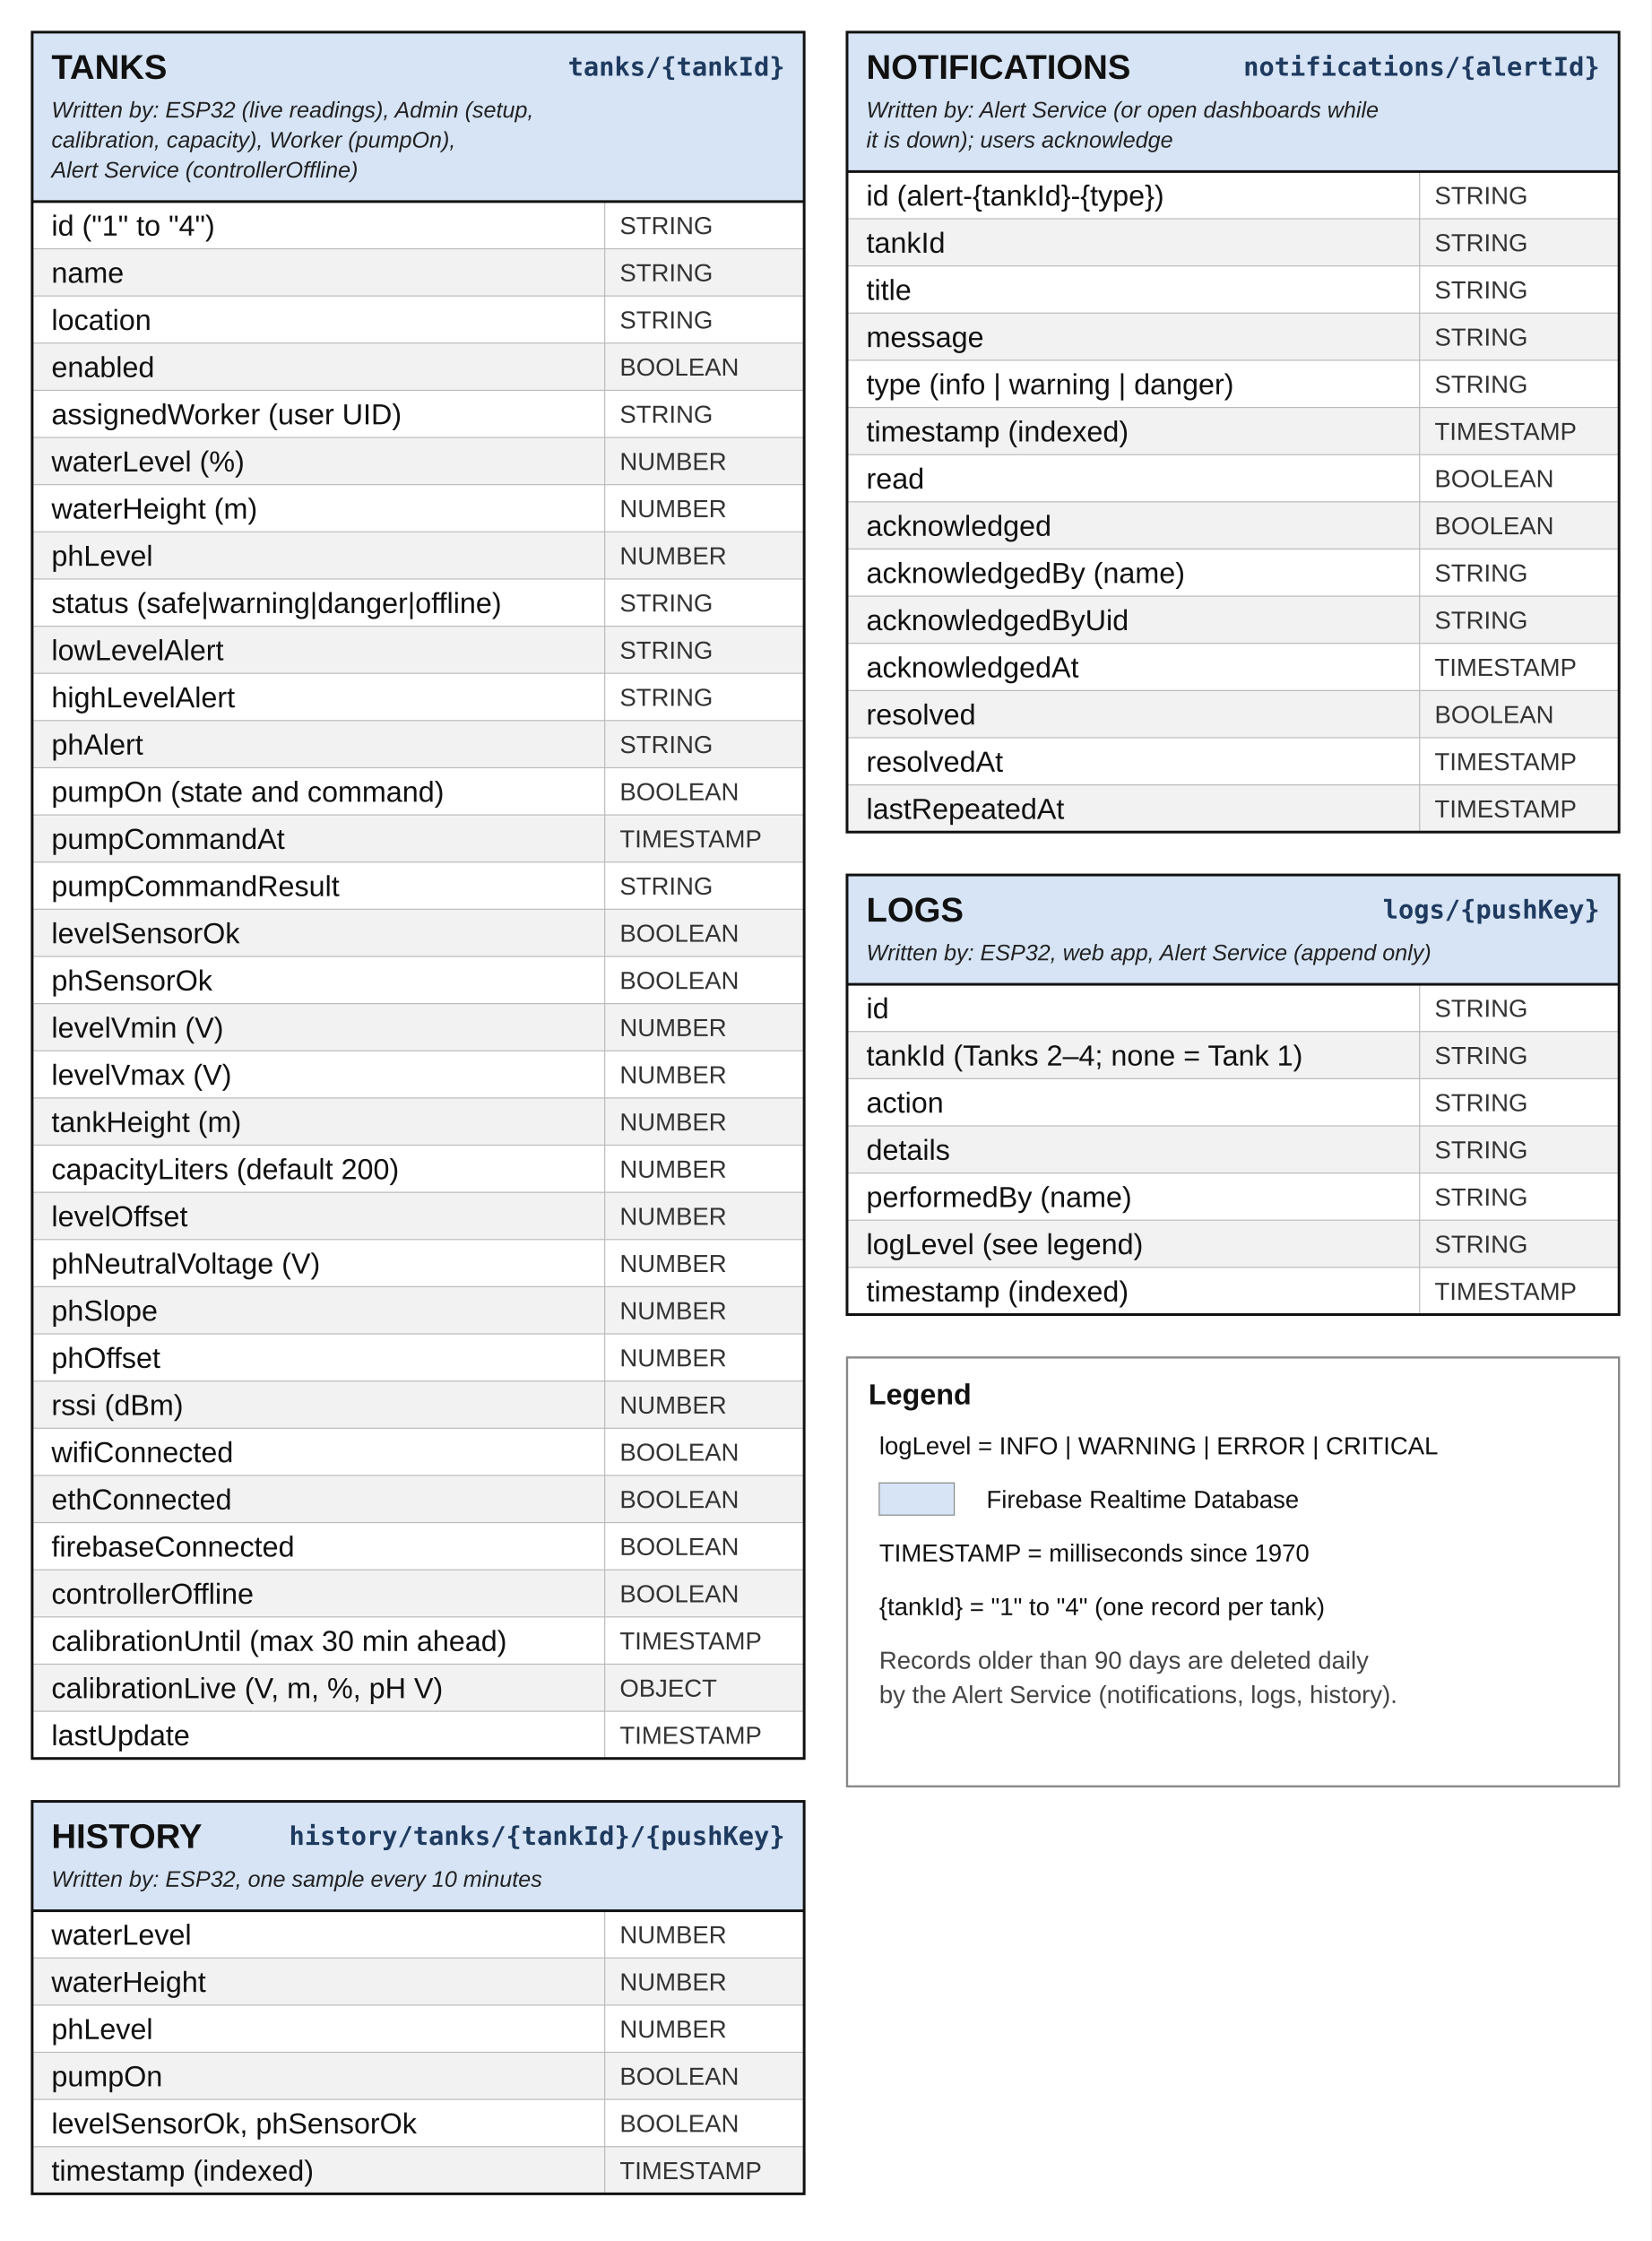
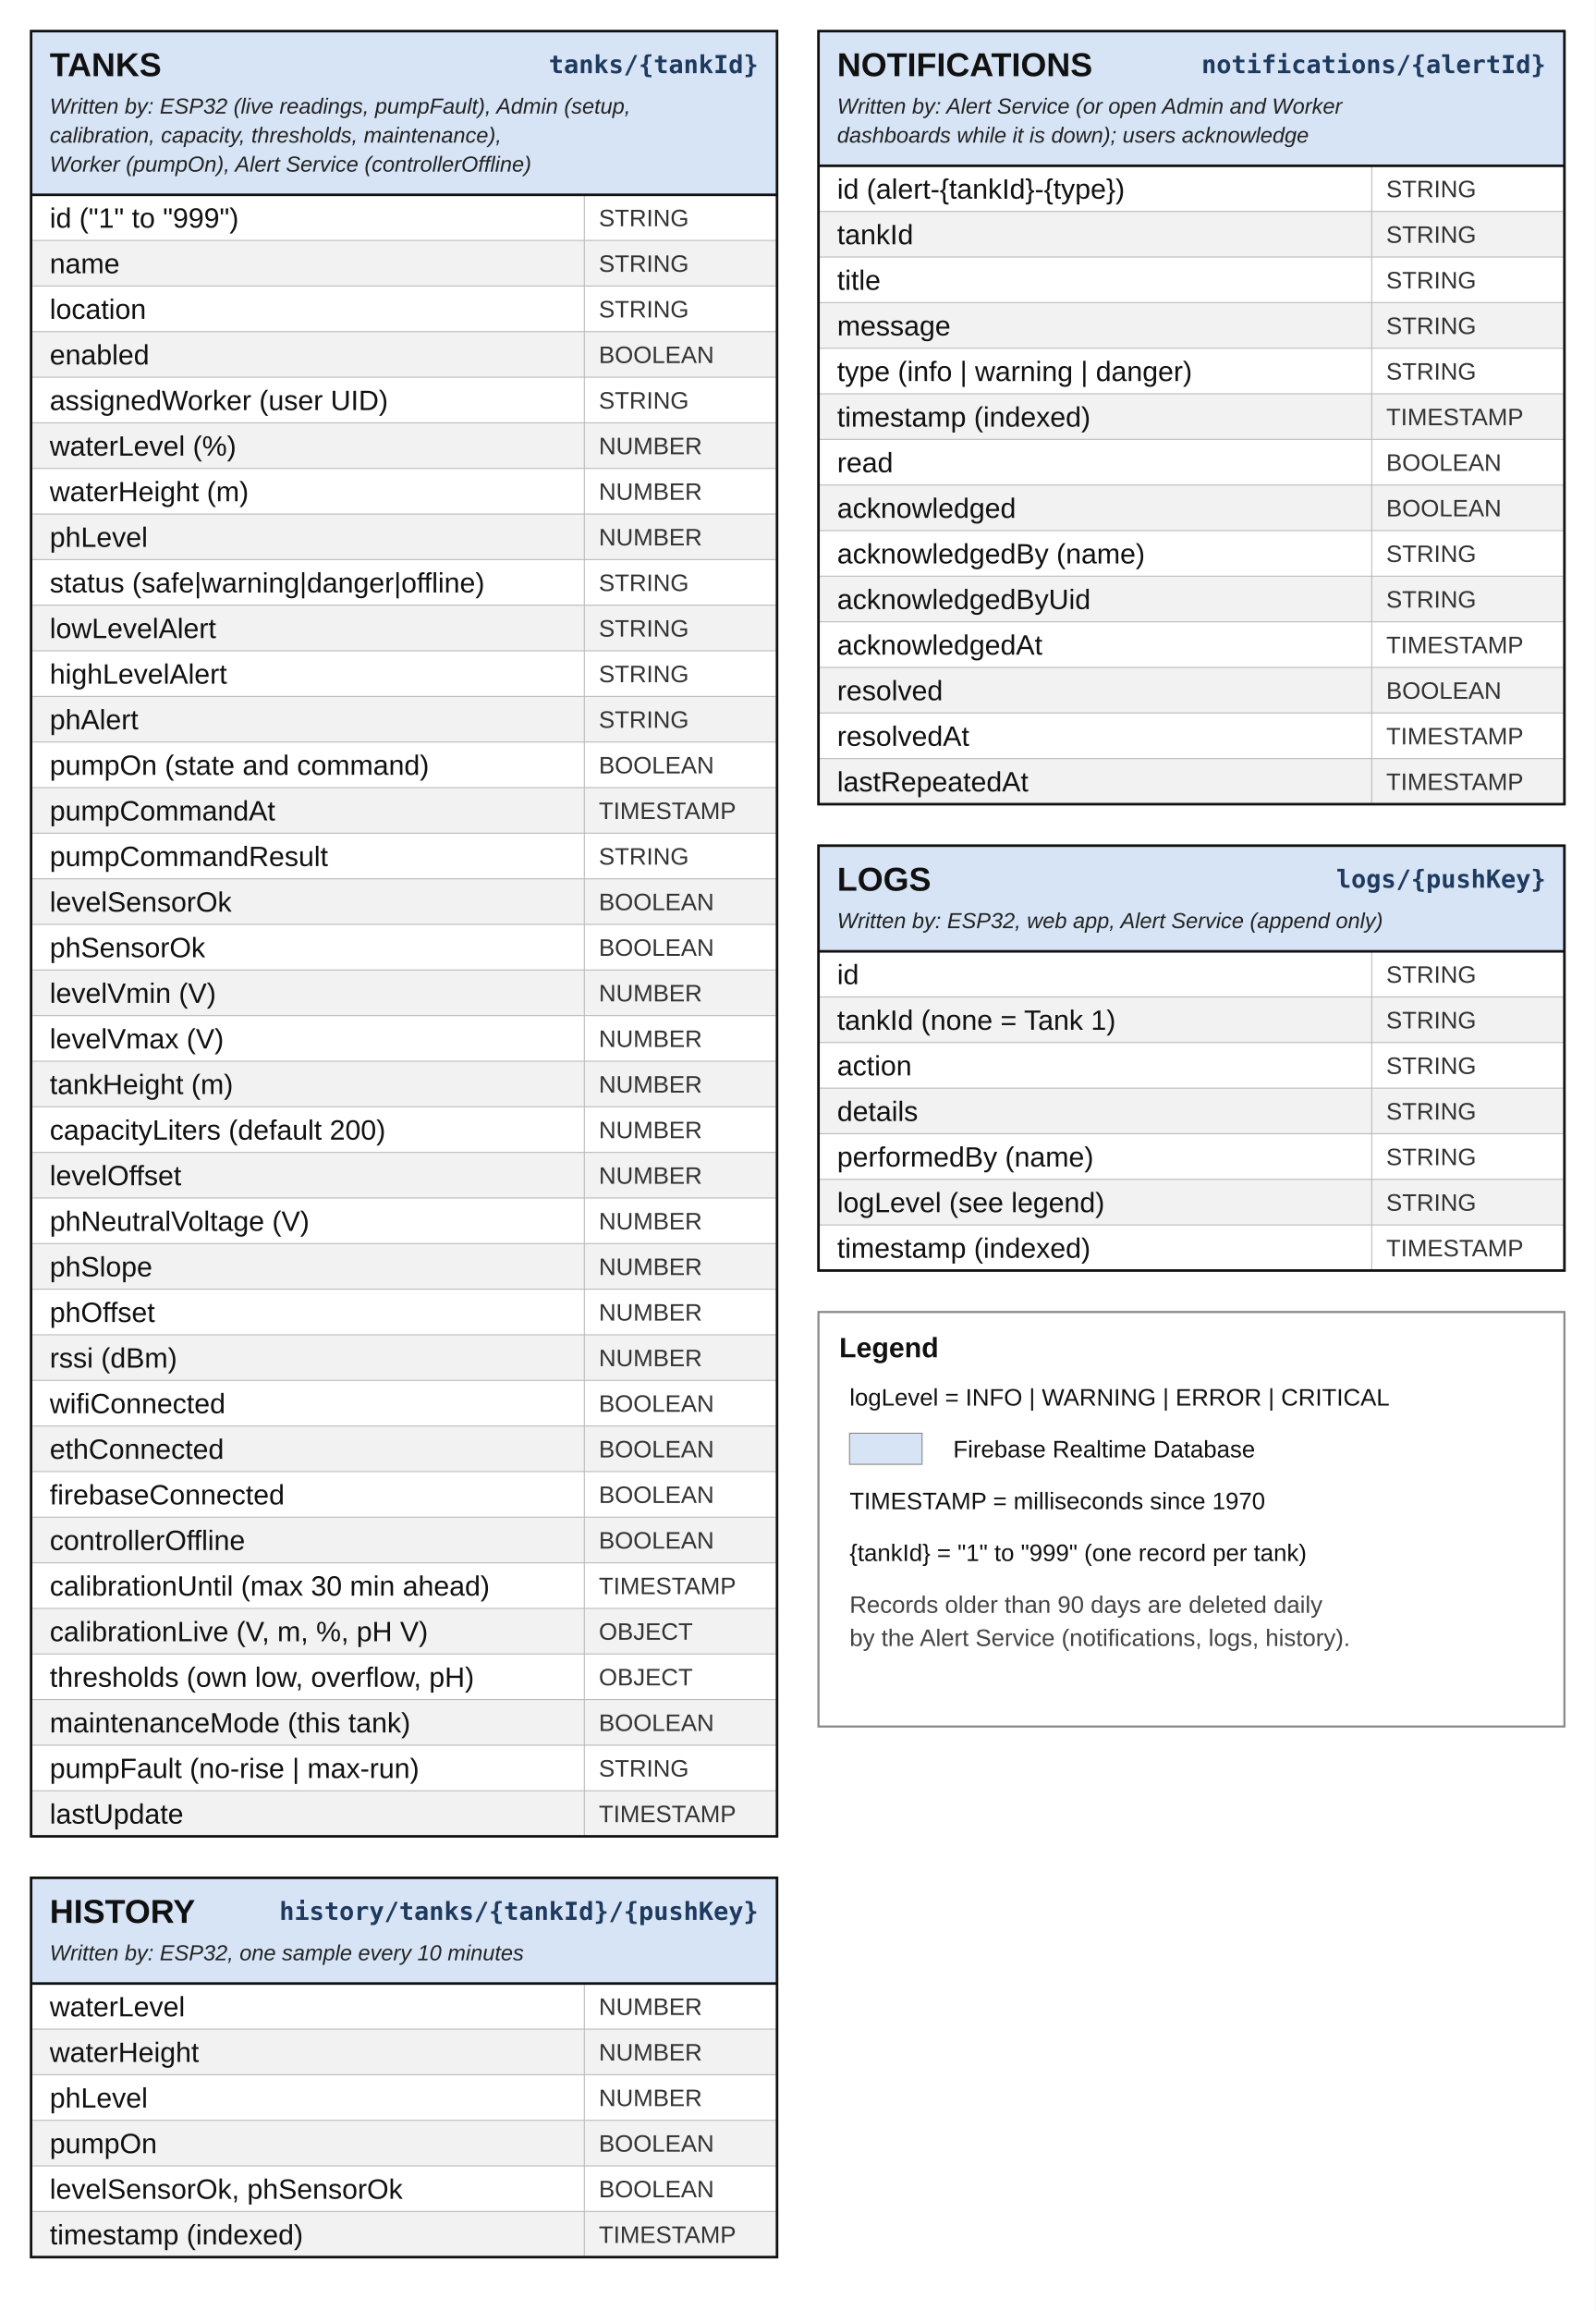
- <svg xmlns="http://www.w3.org/2000/svg" width="1540" height="2090" viewBox="0 0 1540 2090">
-   <rect width="1540" height="2090" fill="#FFFFFF" />
+ <svg xmlns="http://www.w3.org/2000/svg" width="1540" height="2230" viewBox="0 0 1540 2230">
+   <rect width="1540" height="2230" fill="#FFFFFF" />
  <defs>
    <marker id="ah" viewBox="0 0 10 10" refX="9" refY="5" markerWidth="6" markerHeight="6" orient="auto-start-reverse">
      <path d="M0,0 L10,5 L0,10 z" fill="#3B3F46" />
    </marker>
    <marker id="ahs" viewBox="0 0 10 10" refX="9" refY="5" markerWidth="9" markerHeight="9" orient="auto-start-reverse">
      <path d="M0,0 L10,5 L0,10 z" fill="#3B3F46" />
    </marker>
  </defs>
  <rect x="30" y="30" width="720" height="158" fill="#D6E4F5" />
  <text x="48" y="73.5" font-family="Arial, Helvetica, sans-serif" font-size="32" font-weight="700" text-anchor="start" fill="#111111">
    <tspan x="48" dy="0">TANKS</tspan>
  </text>
  <text x="732" y="70.6" font-family="Consolas, monospace" font-size="24" font-weight="700" text-anchor="end" fill="#1F3A5F">
    <tspan x="732" dy="0">tanks/{tankId}</tspan>
  </text>
  <text x="48" y="109.6" font-family="Arial, Helvetica, sans-serif" font-size="21" font-weight="400" text-anchor="start" fill="#222" font-style="italic">
-     <tspan x="48" dy="0">Written by: ESP32 (live readings), Admin (setup,</tspan>
+     <tspan x="48" dy="0">Written by: ESP32 (live readings, pumpFault), Admin (setup,</tspan>
  </text>
  <text x="48" y="137.6" font-family="Arial, Helvetica, sans-serif" font-size="21" font-weight="400" text-anchor="start" fill="#222" font-style="italic">
-     <tspan x="48" dy="0">calibration, capacity), Worker (pumpOn),</tspan>
+     <tspan x="48" dy="0">calibration, capacity, thresholds, maintenance),</tspan>
  </text>
  <text x="48" y="165.6" font-family="Arial, Helvetica, sans-serif" font-size="21" font-weight="400" text-anchor="start" fill="#222" font-style="italic">
-     <tspan x="48" dy="0">Alert Service (controllerOffline)</tspan>
+     <tspan x="48" dy="0">Worker (pumpOn), Alert Service (controllerOffline)</tspan>
  </text>
  <rect x="30" y="188" width="720" height="44" fill="#FFFFFF" />
  <line x1="30" y1="188" x2="750" y2="188" stroke="#BBBBBB" />
  <text x="48" y="219.7" font-family="Arial, Helvetica, sans-serif" font-size="27" font-weight="400" text-anchor="start" fill="#111111">
-     <tspan x="48" dy="0">id ("1" to "4")</tspan>
+     <tspan x="48" dy="0">id ("1" to "999")</tspan>
  </text>
  <text x="578" y="218.3" font-family="Arial, Helvetica, sans-serif" font-size="23" font-weight="400" text-anchor="start" fill="#333">
    <tspan x="578" dy="0">STRING</tspan>
  </text>
  <rect x="30" y="232" width="720" height="44" fill="#F2F2F2" />
  <line x1="30" y1="232" x2="750" y2="232" stroke="#BBBBBB" />
  <text x="48" y="263.7" font-family="Arial, Helvetica, sans-serif" font-size="27" font-weight="400" text-anchor="start" fill="#111111">
    <tspan x="48" dy="0">name</tspan>
  </text>
  <text x="578" y="262.3" font-family="Arial, Helvetica, sans-serif" font-size="23" font-weight="400" text-anchor="start" fill="#333">
    <tspan x="578" dy="0">STRING</tspan>
  </text>
  <rect x="30" y="276" width="720" height="44" fill="#FFFFFF" />
  <line x1="30" y1="276" x2="750" y2="276" stroke="#BBBBBB" />
  <text x="48" y="307.7" font-family="Arial, Helvetica, sans-serif" font-size="27" font-weight="400" text-anchor="start" fill="#111111">
    <tspan x="48" dy="0">location</tspan>
  </text>
  <text x="578" y="306.3" font-family="Arial, Helvetica, sans-serif" font-size="23" font-weight="400" text-anchor="start" fill="#333">
    <tspan x="578" dy="0">STRING</tspan>
  </text>
  <rect x="30" y="320" width="720" height="44" fill="#F2F2F2" />
  <line x1="30" y1="320" x2="750" y2="320" stroke="#BBBBBB" />
  <text x="48" y="351.7" font-family="Arial, Helvetica, sans-serif" font-size="27" font-weight="400" text-anchor="start" fill="#111111">
    <tspan x="48" dy="0">enabled</tspan>
  </text>
  <text x="578" y="350.3" font-family="Arial, Helvetica, sans-serif" font-size="23" font-weight="400" text-anchor="start" fill="#333">
    <tspan x="578" dy="0">BOOLEAN</tspan>
  </text>
  <rect x="30" y="364" width="720" height="44" fill="#FFFFFF" />
  <line x1="30" y1="364" x2="750" y2="364" stroke="#BBBBBB" />
  <text x="48" y="395.7" font-family="Arial, Helvetica, sans-serif" font-size="27" font-weight="400" text-anchor="start" fill="#111111">
    <tspan x="48" dy="0">assignedWorker (user UID)</tspan>
  </text>
  <text x="578" y="394.3" font-family="Arial, Helvetica, sans-serif" font-size="23" font-weight="400" text-anchor="start" fill="#333">
    <tspan x="578" dy="0">STRING</tspan>
  </text>
  <rect x="30" y="408" width="720" height="44" fill="#F2F2F2" />
  <line x1="30" y1="408" x2="750" y2="408" stroke="#BBBBBB" />
  <text x="48" y="439.7" font-family="Arial, Helvetica, sans-serif" font-size="27" font-weight="400" text-anchor="start" fill="#111111">
    <tspan x="48" dy="0">waterLevel (%)</tspan>
  </text>
  <text x="578" y="438.3" font-family="Arial, Helvetica, sans-serif" font-size="23" font-weight="400" text-anchor="start" fill="#333">
    <tspan x="578" dy="0">NUMBER</tspan>
  </text>
  <rect x="30" y="452" width="720" height="44" fill="#FFFFFF" />
  <line x1="30" y1="452" x2="750" y2="452" stroke="#BBBBBB" />
  <text x="48" y="483.7" font-family="Arial, Helvetica, sans-serif" font-size="27" font-weight="400" text-anchor="start" fill="#111111">
    <tspan x="48" dy="0">waterHeight (m)</tspan>
  </text>
  <text x="578" y="482.3" font-family="Arial, Helvetica, sans-serif" font-size="23" font-weight="400" text-anchor="start" fill="#333">
    <tspan x="578" dy="0">NUMBER</tspan>
  </text>
  <rect x="30" y="496" width="720" height="44" fill="#F2F2F2" />
  <line x1="30" y1="496" x2="750" y2="496" stroke="#BBBBBB" />
  <text x="48" y="527.7" font-family="Arial, Helvetica, sans-serif" font-size="27" font-weight="400" text-anchor="start" fill="#111111">
    <tspan x="48" dy="0">phLevel</tspan>
  </text>
  <text x="578" y="526.3" font-family="Arial, Helvetica, sans-serif" font-size="23" font-weight="400" text-anchor="start" fill="#333">
    <tspan x="578" dy="0">NUMBER</tspan>
  </text>
  <rect x="30" y="540" width="720" height="44" fill="#FFFFFF" />
  <line x1="30" y1="540" x2="750" y2="540" stroke="#BBBBBB" />
  <text x="48" y="571.7" font-family="Arial, Helvetica, sans-serif" font-size="27" font-weight="400" text-anchor="start" fill="#111111">
    <tspan x="48" dy="0">status (safe|warning|danger|offline)</tspan>
  </text>
  <text x="578" y="570.3" font-family="Arial, Helvetica, sans-serif" font-size="23" font-weight="400" text-anchor="start" fill="#333">
    <tspan x="578" dy="0">STRING</tspan>
  </text>
  <rect x="30" y="584" width="720" height="44" fill="#F2F2F2" />
  <line x1="30" y1="584" x2="750" y2="584" stroke="#BBBBBB" />
  <text x="48" y="615.7" font-family="Arial, Helvetica, sans-serif" font-size="27" font-weight="400" text-anchor="start" fill="#111111">
    <tspan x="48" dy="0">lowLevelAlert</tspan>
  </text>
  <text x="578" y="614.3" font-family="Arial, Helvetica, sans-serif" font-size="23" font-weight="400" text-anchor="start" fill="#333">
    <tspan x="578" dy="0">STRING</tspan>
  </text>
  <rect x="30" y="628" width="720" height="44" fill="#FFFFFF" />
  <line x1="30" y1="628" x2="750" y2="628" stroke="#BBBBBB" />
  <text x="48" y="659.7" font-family="Arial, Helvetica, sans-serif" font-size="27" font-weight="400" text-anchor="start" fill="#111111">
    <tspan x="48" dy="0">highLevelAlert</tspan>
  </text>
  <text x="578" y="658.3" font-family="Arial, Helvetica, sans-serif" font-size="23" font-weight="400" text-anchor="start" fill="#333">
    <tspan x="578" dy="0">STRING</tspan>
  </text>
  <rect x="30" y="672" width="720" height="44" fill="#F2F2F2" />
  <line x1="30" y1="672" x2="750" y2="672" stroke="#BBBBBB" />
  <text x="48" y="703.7" font-family="Arial, Helvetica, sans-serif" font-size="27" font-weight="400" text-anchor="start" fill="#111111">
    <tspan x="48" dy="0">phAlert</tspan>
  </text>
  <text x="578" y="702.3" font-family="Arial, Helvetica, sans-serif" font-size="23" font-weight="400" text-anchor="start" fill="#333">
    <tspan x="578" dy="0">STRING</tspan>
  </text>
  <rect x="30" y="716" width="720" height="44" fill="#FFFFFF" />
  <line x1="30" y1="716" x2="750" y2="716" stroke="#BBBBBB" />
  <text x="48" y="747.7" font-family="Arial, Helvetica, sans-serif" font-size="27" font-weight="400" text-anchor="start" fill="#111111">
    <tspan x="48" dy="0">pumpOn (state and command)</tspan>
  </text>
  <text x="578" y="746.3" font-family="Arial, Helvetica, sans-serif" font-size="23" font-weight="400" text-anchor="start" fill="#333">
    <tspan x="578" dy="0">BOOLEAN</tspan>
  </text>
  <rect x="30" y="760" width="720" height="44" fill="#F2F2F2" />
  <line x1="30" y1="760" x2="750" y2="760" stroke="#BBBBBB" />
  <text x="48" y="791.7" font-family="Arial, Helvetica, sans-serif" font-size="27" font-weight="400" text-anchor="start" fill="#111111">
    <tspan x="48" dy="0">pumpCommandAt</tspan>
  </text>
  <text x="578" y="790.3" font-family="Arial, Helvetica, sans-serif" font-size="23" font-weight="400" text-anchor="start" fill="#333">
    <tspan x="578" dy="0">TIMESTAMP</tspan>
  </text>
  <rect x="30" y="804" width="720" height="44" fill="#FFFFFF" />
  <line x1="30" y1="804" x2="750" y2="804" stroke="#BBBBBB" />
  <text x="48" y="835.7" font-family="Arial, Helvetica, sans-serif" font-size="27" font-weight="400" text-anchor="start" fill="#111111">
    <tspan x="48" dy="0">pumpCommandResult</tspan>
  </text>
  <text x="578" y="834.3" font-family="Arial, Helvetica, sans-serif" font-size="23" font-weight="400" text-anchor="start" fill="#333">
    <tspan x="578" dy="0">STRING</tspan>
  </text>
  <rect x="30" y="848" width="720" height="44" fill="#F2F2F2" />
  <line x1="30" y1="848" x2="750" y2="848" stroke="#BBBBBB" />
  <text x="48" y="879.7" font-family="Arial, Helvetica, sans-serif" font-size="27" font-weight="400" text-anchor="start" fill="#111111">
    <tspan x="48" dy="0">levelSensorOk</tspan>
  </text>
  <text x="578" y="878.3" font-family="Arial, Helvetica, sans-serif" font-size="23" font-weight="400" text-anchor="start" fill="#333">
    <tspan x="578" dy="0">BOOLEAN</tspan>
  </text>
  <rect x="30" y="892" width="720" height="44" fill="#FFFFFF" />
  <line x1="30" y1="892" x2="750" y2="892" stroke="#BBBBBB" />
  <text x="48" y="923.7" font-family="Arial, Helvetica, sans-serif" font-size="27" font-weight="400" text-anchor="start" fill="#111111">
    <tspan x="48" dy="0">phSensorOk</tspan>
  </text>
  <text x="578" y="922.3" font-family="Arial, Helvetica, sans-serif" font-size="23" font-weight="400" text-anchor="start" fill="#333">
    <tspan x="578" dy="0">BOOLEAN</tspan>
  </text>
  <rect x="30" y="936" width="720" height="44" fill="#F2F2F2" />
  <line x1="30" y1="936" x2="750" y2="936" stroke="#BBBBBB" />
  <text x="48" y="967.7" font-family="Arial, Helvetica, sans-serif" font-size="27" font-weight="400" text-anchor="start" fill="#111111">
    <tspan x="48" dy="0">levelVmin (V)</tspan>
  </text>
  <text x="578" y="966.3" font-family="Arial, Helvetica, sans-serif" font-size="23" font-weight="400" text-anchor="start" fill="#333">
    <tspan x="578" dy="0">NUMBER</tspan>
  </text>
  <rect x="30" y="980" width="720" height="44" fill="#FFFFFF" />
  <line x1="30" y1="980" x2="750" y2="980" stroke="#BBBBBB" />
  <text x="48" y="1011.7" font-family="Arial, Helvetica, sans-serif" font-size="27" font-weight="400" text-anchor="start" fill="#111111">
    <tspan x="48" dy="0">levelVmax (V)</tspan>
  </text>
  <text x="578" y="1010.3" font-family="Arial, Helvetica, sans-serif" font-size="23" font-weight="400" text-anchor="start" fill="#333">
    <tspan x="578" dy="0">NUMBER</tspan>
  </text>
  <rect x="30" y="1024" width="720" height="44" fill="#F2F2F2" />
  <line x1="30" y1="1024" x2="750" y2="1024" stroke="#BBBBBB" />
  <text x="48" y="1055.7" font-family="Arial, Helvetica, sans-serif" font-size="27" font-weight="400" text-anchor="start" fill="#111111">
    <tspan x="48" dy="0">tankHeight (m)</tspan>
  </text>
  <text x="578" y="1054.3" font-family="Arial, Helvetica, sans-serif" font-size="23" font-weight="400" text-anchor="start" fill="#333">
    <tspan x="578" dy="0">NUMBER</tspan>
  </text>
  <rect x="30" y="1068" width="720" height="44" fill="#FFFFFF" />
  <line x1="30" y1="1068" x2="750" y2="1068" stroke="#BBBBBB" />
  <text x="48" y="1099.7" font-family="Arial, Helvetica, sans-serif" font-size="27" font-weight="400" text-anchor="start" fill="#111111">
    <tspan x="48" dy="0">capacityLiters (default 200)</tspan>
  </text>
  <text x="578" y="1098.3" font-family="Arial, Helvetica, sans-serif" font-size="23" font-weight="400" text-anchor="start" fill="#333">
    <tspan x="578" dy="0">NUMBER</tspan>
  </text>
  <rect x="30" y="1112" width="720" height="44" fill="#F2F2F2" />
  <line x1="30" y1="1112" x2="750" y2="1112" stroke="#BBBBBB" />
  <text x="48" y="1143.7" font-family="Arial, Helvetica, sans-serif" font-size="27" font-weight="400" text-anchor="start" fill="#111111">
    <tspan x="48" dy="0">levelOffset</tspan>
  </text>
  <text x="578" y="1142.3" font-family="Arial, Helvetica, sans-serif" font-size="23" font-weight="400" text-anchor="start" fill="#333">
    <tspan x="578" dy="0">NUMBER</tspan>
  </text>
  <rect x="30" y="1156" width="720" height="44" fill="#FFFFFF" />
  <line x1="30" y1="1156" x2="750" y2="1156" stroke="#BBBBBB" />
  <text x="48" y="1187.7" font-family="Arial, Helvetica, sans-serif" font-size="27" font-weight="400" text-anchor="start" fill="#111111">
    <tspan x="48" dy="0">phNeutralVoltage (V)</tspan>
  </text>
  <text x="578" y="1186.3" font-family="Arial, Helvetica, sans-serif" font-size="23" font-weight="400" text-anchor="start" fill="#333">
    <tspan x="578" dy="0">NUMBER</tspan>
  </text>
  <rect x="30" y="1200" width="720" height="44" fill="#F2F2F2" />
  <line x1="30" y1="1200" x2="750" y2="1200" stroke="#BBBBBB" />
  <text x="48" y="1231.7" font-family="Arial, Helvetica, sans-serif" font-size="27" font-weight="400" text-anchor="start" fill="#111111">
    <tspan x="48" dy="0">phSlope</tspan>
  </text>
  <text x="578" y="1230.3" font-family="Arial, Helvetica, sans-serif" font-size="23" font-weight="400" text-anchor="start" fill="#333">
    <tspan x="578" dy="0">NUMBER</tspan>
  </text>
  <rect x="30" y="1244" width="720" height="44" fill="#FFFFFF" />
  <line x1="30" y1="1244" x2="750" y2="1244" stroke="#BBBBBB" />
  <text x="48" y="1275.7" font-family="Arial, Helvetica, sans-serif" font-size="27" font-weight="400" text-anchor="start" fill="#111111">
    <tspan x="48" dy="0">phOffset</tspan>
  </text>
  <text x="578" y="1274.3" font-family="Arial, Helvetica, sans-serif" font-size="23" font-weight="400" text-anchor="start" fill="#333">
    <tspan x="578" dy="0">NUMBER</tspan>
  </text>
  <rect x="30" y="1288" width="720" height="44" fill="#F2F2F2" />
  <line x1="30" y1="1288" x2="750" y2="1288" stroke="#BBBBBB" />
  <text x="48" y="1319.7" font-family="Arial, Helvetica, sans-serif" font-size="27" font-weight="400" text-anchor="start" fill="#111111">
    <tspan x="48" dy="0">rssi (dBm)</tspan>
  </text>
  <text x="578" y="1318.3" font-family="Arial, Helvetica, sans-serif" font-size="23" font-weight="400" text-anchor="start" fill="#333">
    <tspan x="578" dy="0">NUMBER</tspan>
  </text>
  <rect x="30" y="1332" width="720" height="44" fill="#FFFFFF" />
  <line x1="30" y1="1332" x2="750" y2="1332" stroke="#BBBBBB" />
  <text x="48" y="1363.7" font-family="Arial, Helvetica, sans-serif" font-size="27" font-weight="400" text-anchor="start" fill="#111111">
    <tspan x="48" dy="0">wifiConnected</tspan>
  </text>
  <text x="578" y="1362.3" font-family="Arial, Helvetica, sans-serif" font-size="23" font-weight="400" text-anchor="start" fill="#333">
    <tspan x="578" dy="0">BOOLEAN</tspan>
  </text>
  <rect x="30" y="1376" width="720" height="44" fill="#F2F2F2" />
  <line x1="30" y1="1376" x2="750" y2="1376" stroke="#BBBBBB" />
  <text x="48" y="1407.7" font-family="Arial, Helvetica, sans-serif" font-size="27" font-weight="400" text-anchor="start" fill="#111111">
    <tspan x="48" dy="0">ethConnected</tspan>
  </text>
  <text x="578" y="1406.3" font-family="Arial, Helvetica, sans-serif" font-size="23" font-weight="400" text-anchor="start" fill="#333">
    <tspan x="578" dy="0">BOOLEAN</tspan>
  </text>
  <rect x="30" y="1420" width="720" height="44" fill="#FFFFFF" />
  <line x1="30" y1="1420" x2="750" y2="1420" stroke="#BBBBBB" />
  <text x="48" y="1451.7" font-family="Arial, Helvetica, sans-serif" font-size="27" font-weight="400" text-anchor="start" fill="#111111">
    <tspan x="48" dy="0">firebaseConnected</tspan>
  </text>
  <text x="578" y="1450.3" font-family="Arial, Helvetica, sans-serif" font-size="23" font-weight="400" text-anchor="start" fill="#333">
    <tspan x="578" dy="0">BOOLEAN</tspan>
  </text>
  <rect x="30" y="1464" width="720" height="44" fill="#F2F2F2" />
  <line x1="30" y1="1464" x2="750" y2="1464" stroke="#BBBBBB" />
  <text x="48" y="1495.7" font-family="Arial, Helvetica, sans-serif" font-size="27" font-weight="400" text-anchor="start" fill="#111111">
    <tspan x="48" dy="0">controllerOffline</tspan>
  </text>
  <text x="578" y="1494.3" font-family="Arial, Helvetica, sans-serif" font-size="23" font-weight="400" text-anchor="start" fill="#333">
    <tspan x="578" dy="0">BOOLEAN</tspan>
  </text>
  <rect x="30" y="1508" width="720" height="44" fill="#FFFFFF" />
  <line x1="30" y1="1508" x2="750" y2="1508" stroke="#BBBBBB" />
  <text x="48" y="1539.7" font-family="Arial, Helvetica, sans-serif" font-size="27" font-weight="400" text-anchor="start" fill="#111111">
    <tspan x="48" dy="0">calibrationUntil (max 30 min ahead)</tspan>
  </text>
  <text x="578" y="1538.3" font-family="Arial, Helvetica, sans-serif" font-size="23" font-weight="400" text-anchor="start" fill="#333">
    <tspan x="578" dy="0">TIMESTAMP</tspan>
  </text>
  <rect x="30" y="1552" width="720" height="44" fill="#F2F2F2" />
  <line x1="30" y1="1552" x2="750" y2="1552" stroke="#BBBBBB" />
  <text x="48" y="1583.7" font-family="Arial, Helvetica, sans-serif" font-size="27" font-weight="400" text-anchor="start" fill="#111111">
    <tspan x="48" dy="0">calibrationLive (V, m, %, pH V)</tspan>
  </text>
  <text x="578" y="1582.3" font-family="Arial, Helvetica, sans-serif" font-size="23" font-weight="400" text-anchor="start" fill="#333">
    <tspan x="578" dy="0">OBJECT</tspan>
  </text>
  <rect x="30" y="1596" width="720" height="44" fill="#FFFFFF" />
  <line x1="30" y1="1596" x2="750" y2="1596" stroke="#BBBBBB" />
  <text x="48" y="1627.7" font-family="Arial, Helvetica, sans-serif" font-size="27" font-weight="400" text-anchor="start" fill="#111111">
+     <tspan x="48" dy="0">thresholds (own low, overflow, pH)</tspan>
+   </text>
+   <text x="578" y="1626.3" font-family="Arial, Helvetica, sans-serif" font-size="23" font-weight="400" text-anchor="start" fill="#333">
+     <tspan x="578" dy="0">OBJECT</tspan>
+   </text>
+   <rect x="30" y="1640" width="720" height="44" fill="#F2F2F2" />
+   <line x1="30" y1="1640" x2="750" y2="1640" stroke="#BBBBBB" />
+   <text x="48" y="1671.7" font-family="Arial, Helvetica, sans-serif" font-size="27" font-weight="400" text-anchor="start" fill="#111111">
+     <tspan x="48" dy="0">maintenanceMode (this tank)</tspan>
+   </text>
+   <text x="578" y="1670.3" font-family="Arial, Helvetica, sans-serif" font-size="23" font-weight="400" text-anchor="start" fill="#333">
+     <tspan x="578" dy="0">BOOLEAN</tspan>
+   </text>
+   <rect x="30" y="1684" width="720" height="44" fill="#FFFFFF" />
+   <line x1="30" y1="1684" x2="750" y2="1684" stroke="#BBBBBB" />
+   <text x="48" y="1715.7" font-family="Arial, Helvetica, sans-serif" font-size="27" font-weight="400" text-anchor="start" fill="#111111">
+     <tspan x="48" dy="0">pumpFault (no-rise | max-run)</tspan>
+   </text>
+   <text x="578" y="1714.3" font-family="Arial, Helvetica, sans-serif" font-size="23" font-weight="400" text-anchor="start" fill="#333">
+     <tspan x="578" dy="0">STRING</tspan>
+   </text>
+   <rect x="30" y="1728" width="720" height="44" fill="#F2F2F2" />
+   <line x1="30" y1="1728" x2="750" y2="1728" stroke="#BBBBBB" />
+   <text x="48" y="1759.7" font-family="Arial, Helvetica, sans-serif" font-size="27" font-weight="400" text-anchor="start" fill="#111111">
    <tspan x="48" dy="0">lastUpdate</tspan>
  </text>
-   <text x="578" y="1626.3" font-family="Arial, Helvetica, sans-serif" font-size="23" font-weight="400" text-anchor="start" fill="#333">
+   <text x="578" y="1758.3" font-family="Arial, Helvetica, sans-serif" font-size="23" font-weight="400" text-anchor="start" fill="#333">
    <tspan x="578" dy="0">TIMESTAMP</tspan>
  </text>
-   <line x1="564" y1="188" x2="564" y2="1640" stroke="#BBBBBB" />
+   <line x1="564" y1="188" x2="564" y2="1772" stroke="#BBBBBB" />
  <line x1="30" y1="188" x2="750" y2="188" stroke="#111" stroke-width="2.5" />
-   <rect x="30" y="30" width="720" height="1610" fill="none" stroke="#111" stroke-width="2.5" />
-   <rect x="30" y="1680" width="720" height="102" fill="#D6E4F5" />
-   <text x="48" y="1723.5" font-family="Arial, Helvetica, sans-serif" font-size="32" font-weight="700" text-anchor="start" fill="#111111">
+   <rect x="30" y="30" width="720" height="1742" fill="none" stroke="#111" stroke-width="2.5" />
+   <rect x="30" y="1812" width="720" height="102" fill="#D6E4F5" />
+   <text x="48" y="1855.5" font-family="Arial, Helvetica, sans-serif" font-size="32" font-weight="700" text-anchor="start" fill="#111111">
    <tspan x="48" dy="0">HISTORY</tspan>
  </text>
-   <text x="732" y="1720.6" font-family="Consolas, monospace" font-size="24" font-weight="700" text-anchor="end" fill="#1F3A5F">
+   <text x="732" y="1852.6" font-family="Consolas, monospace" font-size="24" font-weight="700" text-anchor="end" fill="#1F3A5F">
    <tspan x="732" dy="0">history/tanks/{tankId}/{pushKey}</tspan>
  </text>
-   <text x="48" y="1759.6" font-family="Arial, Helvetica, sans-serif" font-size="21" font-weight="400" text-anchor="start" fill="#222" font-style="italic">
+   <text x="48" y="1891.6" font-family="Arial, Helvetica, sans-serif" font-size="21" font-weight="400" text-anchor="start" fill="#222" font-style="italic">
    <tspan x="48" dy="0">Written by: ESP32, one sample every 10 minutes</tspan>
  </text>
-   <rect x="30" y="1782" width="720" height="44" fill="#FFFFFF" />
-   <line x1="30" y1="1782" x2="750" y2="1782" stroke="#BBBBBB" />
-   <text x="48" y="1813.7" font-family="Arial, Helvetica, sans-serif" font-size="27" font-weight="400" text-anchor="start" fill="#111111">
-     <tspan x="48" dy="0">waterLevel</tspan>
-   </text>
-   <text x="578" y="1812.3" font-family="Arial, Helvetica, sans-serif" font-size="23" font-weight="400" text-anchor="start" fill="#333">
-     <tspan x="578" dy="0">NUMBER</tspan>
-   </text>
-   <rect x="30" y="1826" width="720" height="44" fill="#F2F2F2" />
-   <line x1="30" y1="1826" x2="750" y2="1826" stroke="#BBBBBB" />
-   <text x="48" y="1857.7" font-family="Arial, Helvetica, sans-serif" font-size="27" font-weight="400" text-anchor="start" fill="#111111">
-     <tspan x="48" dy="0">waterHeight</tspan>
-   </text>
-   <text x="578" y="1856.3" font-family="Arial, Helvetica, sans-serif" font-size="23" font-weight="400" text-anchor="start" fill="#333">
-     <tspan x="578" dy="0">NUMBER</tspan>
-   </text>
-   <rect x="30" y="1870" width="720" height="44" fill="#FFFFFF" />
-   <line x1="30" y1="1870" x2="750" y2="1870" stroke="#BBBBBB" />
-   <text x="48" y="1901.7" font-family="Arial, Helvetica, sans-serif" font-size="27" font-weight="400" text-anchor="start" fill="#111111">
-     <tspan x="48" dy="0">phLevel</tspan>
-   </text>
-   <text x="578" y="1900.3" font-family="Arial, Helvetica, sans-serif" font-size="23" font-weight="400" text-anchor="start" fill="#333">
-     <tspan x="578" dy="0">NUMBER</tspan>
-   </text>
-   <rect x="30" y="1914" width="720" height="44" fill="#F2F2F2" />
+   <rect x="30" y="1914" width="720" height="44" fill="#FFFFFF" />
  <line x1="30" y1="1914" x2="750" y2="1914" stroke="#BBBBBB" />
  <text x="48" y="1945.7" font-family="Arial, Helvetica, sans-serif" font-size="27" font-weight="400" text-anchor="start" fill="#111111">
-     <tspan x="48" dy="0">pumpOn</tspan>
+     <tspan x="48" dy="0">waterLevel</tspan>
  </text>
  <text x="578" y="1944.3" font-family="Arial, Helvetica, sans-serif" font-size="23" font-weight="400" text-anchor="start" fill="#333">
-     <tspan x="578" dy="0">BOOLEAN</tspan>
-   </text>
-   <rect x="30" y="1958" width="720" height="44" fill="#FFFFFF" />
+     <tspan x="578" dy="0">NUMBER</tspan>
+   </text>
+   <rect x="30" y="1958" width="720" height="44" fill="#F2F2F2" />
  <line x1="30" y1="1958" x2="750" y2="1958" stroke="#BBBBBB" />
  <text x="48" y="1989.7" font-family="Arial, Helvetica, sans-serif" font-size="27" font-weight="400" text-anchor="start" fill="#111111">
-     <tspan x="48" dy="0">levelSensorOk, phSensorOk</tspan>
+     <tspan x="48" dy="0">waterHeight</tspan>
  </text>
  <text x="578" y="1988.3" font-family="Arial, Helvetica, sans-serif" font-size="23" font-weight="400" text-anchor="start" fill="#333">
-     <tspan x="578" dy="0">BOOLEAN</tspan>
-   </text>
-   <rect x="30" y="2002" width="720" height="44" fill="#F2F2F2" />
+     <tspan x="578" dy="0">NUMBER</tspan>
+   </text>
+   <rect x="30" y="2002" width="720" height="44" fill="#FFFFFF" />
  <line x1="30" y1="2002" x2="750" y2="2002" stroke="#BBBBBB" />
  <text x="48" y="2033.7" font-family="Arial, Helvetica, sans-serif" font-size="27" font-weight="400" text-anchor="start" fill="#111111">
+     <tspan x="48" dy="0">phLevel</tspan>
+   </text>
+   <text x="578" y="2032.3" font-family="Arial, Helvetica, sans-serif" font-size="23" font-weight="400" text-anchor="start" fill="#333">
+     <tspan x="578" dy="0">NUMBER</tspan>
+   </text>
+   <rect x="30" y="2046" width="720" height="44" fill="#F2F2F2" />
+   <line x1="30" y1="2046" x2="750" y2="2046" stroke="#BBBBBB" />
+   <text x="48" y="2077.7" font-family="Arial, Helvetica, sans-serif" font-size="27" font-weight="400" text-anchor="start" fill="#111111">
+     <tspan x="48" dy="0">pumpOn</tspan>
+   </text>
+   <text x="578" y="2076.3" font-family="Arial, Helvetica, sans-serif" font-size="23" font-weight="400" text-anchor="start" fill="#333">
+     <tspan x="578" dy="0">BOOLEAN</tspan>
+   </text>
+   <rect x="30" y="2090" width="720" height="44" fill="#FFFFFF" />
+   <line x1="30" y1="2090" x2="750" y2="2090" stroke="#BBBBBB" />
+   <text x="48" y="2121.7" font-family="Arial, Helvetica, sans-serif" font-size="27" font-weight="400" text-anchor="start" fill="#111111">
+     <tspan x="48" dy="0">levelSensorOk, phSensorOk</tspan>
+   </text>
+   <text x="578" y="2120.3" font-family="Arial, Helvetica, sans-serif" font-size="23" font-weight="400" text-anchor="start" fill="#333">
+     <tspan x="578" dy="0">BOOLEAN</tspan>
+   </text>
+   <rect x="30" y="2134" width="720" height="44" fill="#F2F2F2" />
+   <line x1="30" y1="2134" x2="750" y2="2134" stroke="#BBBBBB" />
+   <text x="48" y="2165.7" font-family="Arial, Helvetica, sans-serif" font-size="27" font-weight="400" text-anchor="start" fill="#111111">
    <tspan x="48" dy="0">timestamp (indexed)</tspan>
  </text>
-   <text x="578" y="2032.3" font-family="Arial, Helvetica, sans-serif" font-size="23" font-weight="400" text-anchor="start" fill="#333">
+   <text x="578" y="2164.3" font-family="Arial, Helvetica, sans-serif" font-size="23" font-weight="400" text-anchor="start" fill="#333">
    <tspan x="578" dy="0">TIMESTAMP</tspan>
  </text>
-   <line x1="564" y1="1782" x2="564" y2="2046" stroke="#BBBBBB" />
-   <line x1="30" y1="1782" x2="750" y2="1782" stroke="#111" stroke-width="2.5" />
-   <rect x="30" y="1680" width="720" height="366" fill="none" stroke="#111" stroke-width="2.5" />
+   <line x1="564" y1="1914" x2="564" y2="2178" stroke="#BBBBBB" />
+   <line x1="30" y1="1914" x2="750" y2="1914" stroke="#111" stroke-width="2.5" />
+   <rect x="30" y="1812" width="720" height="366" fill="none" stroke="#111" stroke-width="2.5" />
  <rect x="790" y="30" width="720" height="130" fill="#D6E4F5" />
  <text x="808" y="73.5" font-family="Arial, Helvetica, sans-serif" font-size="32" font-weight="700" text-anchor="start" fill="#111111">
    <tspan x="808" dy="0">NOTIFICATIONS</tspan>
  </text>
  <text x="1492" y="70.6" font-family="Consolas, monospace" font-size="24" font-weight="700" text-anchor="end" fill="#1F3A5F">
    <tspan x="1492" dy="0">notifications/{alertId}</tspan>
  </text>
  <text x="808" y="109.6" font-family="Arial, Helvetica, sans-serif" font-size="21" font-weight="400" text-anchor="start" fill="#222" font-style="italic">
-     <tspan x="808" dy="0">Written by: Alert Service (or open dashboards while</tspan>
+     <tspan x="808" dy="0">Written by: Alert Service (or open Admin and Worker</tspan>
  </text>
  <text x="808" y="137.6" font-family="Arial, Helvetica, sans-serif" font-size="21" font-weight="400" text-anchor="start" fill="#222" font-style="italic">
-     <tspan x="808" dy="0">it is down); users acknowledge</tspan>
+     <tspan x="808" dy="0">dashboards while it is down); users acknowledge</tspan>
  </text>
  <rect x="790" y="160" width="720" height="44" fill="#FFFFFF" />
  <line x1="790" y1="160" x2="1510" y2="160" stroke="#BBBBBB" />
  <text x="808" y="191.7" font-family="Arial, Helvetica, sans-serif" font-size="27" font-weight="400" text-anchor="start" fill="#111111">
    <tspan x="808" dy="0">id (alert-{tankId}-{type})</tspan>
  </text>
  <text x="1338" y="190.3" font-family="Arial, Helvetica, sans-serif" font-size="23" font-weight="400" text-anchor="start" fill="#333">
    <tspan x="1338" dy="0">STRING</tspan>
  </text>
  <rect x="790" y="204" width="720" height="44" fill="#F2F2F2" />
  <line x1="790" y1="204" x2="1510" y2="204" stroke="#BBBBBB" />
  <text x="808" y="235.7" font-family="Arial, Helvetica, sans-serif" font-size="27" font-weight="400" text-anchor="start" fill="#111111">
    <tspan x="808" dy="0">tankId</tspan>
  </text>
  <text x="1338" y="234.3" font-family="Arial, Helvetica, sans-serif" font-size="23" font-weight="400" text-anchor="start" fill="#333">
    <tspan x="1338" dy="0">STRING</tspan>
  </text>
  <rect x="790" y="248" width="720" height="44" fill="#FFFFFF" />
  <line x1="790" y1="248" x2="1510" y2="248" stroke="#BBBBBB" />
  <text x="808" y="279.7" font-family="Arial, Helvetica, sans-serif" font-size="27" font-weight="400" text-anchor="start" fill="#111111">
    <tspan x="808" dy="0">title</tspan>
  </text>
  <text x="1338" y="278.3" font-family="Arial, Helvetica, sans-serif" font-size="23" font-weight="400" text-anchor="start" fill="#333">
    <tspan x="1338" dy="0">STRING</tspan>
  </text>
  <rect x="790" y="292" width="720" height="44" fill="#F2F2F2" />
  <line x1="790" y1="292" x2="1510" y2="292" stroke="#BBBBBB" />
  <text x="808" y="323.7" font-family="Arial, Helvetica, sans-serif" font-size="27" font-weight="400" text-anchor="start" fill="#111111">
    <tspan x="808" dy="0">message</tspan>
  </text>
  <text x="1338" y="322.3" font-family="Arial, Helvetica, sans-serif" font-size="23" font-weight="400" text-anchor="start" fill="#333">
    <tspan x="1338" dy="0">STRING</tspan>
  </text>
  <rect x="790" y="336" width="720" height="44" fill="#FFFFFF" />
  <line x1="790" y1="336" x2="1510" y2="336" stroke="#BBBBBB" />
  <text x="808" y="367.7" font-family="Arial, Helvetica, sans-serif" font-size="27" font-weight="400" text-anchor="start" fill="#111111">
    <tspan x="808" dy="0">type (info | warning | danger)</tspan>
  </text>
  <text x="1338" y="366.3" font-family="Arial, Helvetica, sans-serif" font-size="23" font-weight="400" text-anchor="start" fill="#333">
    <tspan x="1338" dy="0">STRING</tspan>
  </text>
  <rect x="790" y="380" width="720" height="44" fill="#F2F2F2" />
  <line x1="790" y1="380" x2="1510" y2="380" stroke="#BBBBBB" />
  <text x="808" y="411.7" font-family="Arial, Helvetica, sans-serif" font-size="27" font-weight="400" text-anchor="start" fill="#111111">
    <tspan x="808" dy="0">timestamp (indexed)</tspan>
  </text>
  <text x="1338" y="410.3" font-family="Arial, Helvetica, sans-serif" font-size="23" font-weight="400" text-anchor="start" fill="#333">
    <tspan x="1338" dy="0">TIMESTAMP</tspan>
  </text>
  <rect x="790" y="424" width="720" height="44" fill="#FFFFFF" />
  <line x1="790" y1="424" x2="1510" y2="424" stroke="#BBBBBB" />
  <text x="808" y="455.7" font-family="Arial, Helvetica, sans-serif" font-size="27" font-weight="400" text-anchor="start" fill="#111111">
    <tspan x="808" dy="0">read</tspan>
  </text>
  <text x="1338" y="454.3" font-family="Arial, Helvetica, sans-serif" font-size="23" font-weight="400" text-anchor="start" fill="#333">
    <tspan x="1338" dy="0">BOOLEAN</tspan>
  </text>
  <rect x="790" y="468" width="720" height="44" fill="#F2F2F2" />
  <line x1="790" y1="468" x2="1510" y2="468" stroke="#BBBBBB" />
  <text x="808" y="499.7" font-family="Arial, Helvetica, sans-serif" font-size="27" font-weight="400" text-anchor="start" fill="#111111">
    <tspan x="808" dy="0">acknowledged</tspan>
  </text>
  <text x="1338" y="498.3" font-family="Arial, Helvetica, sans-serif" font-size="23" font-weight="400" text-anchor="start" fill="#333">
    <tspan x="1338" dy="0">BOOLEAN</tspan>
  </text>
  <rect x="790" y="512" width="720" height="44" fill="#FFFFFF" />
  <line x1="790" y1="512" x2="1510" y2="512" stroke="#BBBBBB" />
  <text x="808" y="543.7" font-family="Arial, Helvetica, sans-serif" font-size="27" font-weight="400" text-anchor="start" fill="#111111">
    <tspan x="808" dy="0">acknowledgedBy (name)</tspan>
  </text>
  <text x="1338" y="542.3" font-family="Arial, Helvetica, sans-serif" font-size="23" font-weight="400" text-anchor="start" fill="#333">
    <tspan x="1338" dy="0">STRING</tspan>
  </text>
  <rect x="790" y="556" width="720" height="44" fill="#F2F2F2" />
  <line x1="790" y1="556" x2="1510" y2="556" stroke="#BBBBBB" />
  <text x="808" y="587.7" font-family="Arial, Helvetica, sans-serif" font-size="27" font-weight="400" text-anchor="start" fill="#111111">
    <tspan x="808" dy="0">acknowledgedByUid</tspan>
  </text>
  <text x="1338" y="586.3" font-family="Arial, Helvetica, sans-serif" font-size="23" font-weight="400" text-anchor="start" fill="#333">
    <tspan x="1338" dy="0">STRING</tspan>
  </text>
  <rect x="790" y="600" width="720" height="44" fill="#FFFFFF" />
  <line x1="790" y1="600" x2="1510" y2="600" stroke="#BBBBBB" />
  <text x="808" y="631.7" font-family="Arial, Helvetica, sans-serif" font-size="27" font-weight="400" text-anchor="start" fill="#111111">
    <tspan x="808" dy="0">acknowledgedAt</tspan>
  </text>
  <text x="1338" y="630.3" font-family="Arial, Helvetica, sans-serif" font-size="23" font-weight="400" text-anchor="start" fill="#333">
    <tspan x="1338" dy="0">TIMESTAMP</tspan>
  </text>
  <rect x="790" y="644" width="720" height="44" fill="#F2F2F2" />
  <line x1="790" y1="644" x2="1510" y2="644" stroke="#BBBBBB" />
  <text x="808" y="675.7" font-family="Arial, Helvetica, sans-serif" font-size="27" font-weight="400" text-anchor="start" fill="#111111">
    <tspan x="808" dy="0">resolved</tspan>
  </text>
  <text x="1338" y="674.3" font-family="Arial, Helvetica, sans-serif" font-size="23" font-weight="400" text-anchor="start" fill="#333">
    <tspan x="1338" dy="0">BOOLEAN</tspan>
  </text>
  <rect x="790" y="688" width="720" height="44" fill="#FFFFFF" />
  <line x1="790" y1="688" x2="1510" y2="688" stroke="#BBBBBB" />
  <text x="808" y="719.7" font-family="Arial, Helvetica, sans-serif" font-size="27" font-weight="400" text-anchor="start" fill="#111111">
    <tspan x="808" dy="0">resolvedAt</tspan>
  </text>
  <text x="1338" y="718.3" font-family="Arial, Helvetica, sans-serif" font-size="23" font-weight="400" text-anchor="start" fill="#333">
    <tspan x="1338" dy="0">TIMESTAMP</tspan>
  </text>
  <rect x="790" y="732" width="720" height="44" fill="#F2F2F2" />
  <line x1="790" y1="732" x2="1510" y2="732" stroke="#BBBBBB" />
  <text x="808" y="763.7" font-family="Arial, Helvetica, sans-serif" font-size="27" font-weight="400" text-anchor="start" fill="#111111">
    <tspan x="808" dy="0">lastRepeatedAt</tspan>
  </text>
  <text x="1338" y="762.3" font-family="Arial, Helvetica, sans-serif" font-size="23" font-weight="400" text-anchor="start" fill="#333">
    <tspan x="1338" dy="0">TIMESTAMP</tspan>
  </text>
  <line x1="1324" y1="160" x2="1324" y2="776" stroke="#BBBBBB" />
  <line x1="790" y1="160" x2="1510" y2="160" stroke="#111" stroke-width="2.5" />
  <rect x="790" y="30" width="720" height="746" fill="none" stroke="#111" stroke-width="2.5" />
  <rect x="790" y="816" width="720" height="102" fill="#D6E4F5" />
  <text x="808" y="859.5" font-family="Arial, Helvetica, sans-serif" font-size="32" font-weight="700" text-anchor="start" fill="#111111">
    <tspan x="808" dy="0">LOGS</tspan>
  </text>
  <text x="1492" y="856.6" font-family="Consolas, monospace" font-size="24" font-weight="700" text-anchor="end" fill="#1F3A5F">
    <tspan x="1492" dy="0">logs/{pushKey}</tspan>
  </text>
  <text x="808" y="895.6" font-family="Arial, Helvetica, sans-serif" font-size="21" font-weight="400" text-anchor="start" fill="#222" font-style="italic">
    <tspan x="808" dy="0">Written by: ESP32, web app, Alert Service (append only)</tspan>
  </text>
  <rect x="790" y="918" width="720" height="44" fill="#FFFFFF" />
  <line x1="790" y1="918" x2="1510" y2="918" stroke="#BBBBBB" />
  <text x="808" y="949.7" font-family="Arial, Helvetica, sans-serif" font-size="27" font-weight="400" text-anchor="start" fill="#111111">
    <tspan x="808" dy="0">id</tspan>
  </text>
  <text x="1338" y="948.3" font-family="Arial, Helvetica, sans-serif" font-size="23" font-weight="400" text-anchor="start" fill="#333">
    <tspan x="1338" dy="0">STRING</tspan>
  </text>
  <rect x="790" y="962" width="720" height="44" fill="#F2F2F2" />
  <line x1="790" y1="962" x2="1510" y2="962" stroke="#BBBBBB" />
  <text x="808" y="993.7" font-family="Arial, Helvetica, sans-serif" font-size="27" font-weight="400" text-anchor="start" fill="#111111">
-     <tspan x="808" dy="0">tankId (Tanks 2–4; none = Tank 1)</tspan>
+     <tspan x="808" dy="0">tankId (none = Tank 1)</tspan>
  </text>
  <text x="1338" y="992.3" font-family="Arial, Helvetica, sans-serif" font-size="23" font-weight="400" text-anchor="start" fill="#333">
    <tspan x="1338" dy="0">STRING</tspan>
  </text>
  <rect x="790" y="1006" width="720" height="44" fill="#FFFFFF" />
  <line x1="790" y1="1006" x2="1510" y2="1006" stroke="#BBBBBB" />
  <text x="808" y="1037.7" font-family="Arial, Helvetica, sans-serif" font-size="27" font-weight="400" text-anchor="start" fill="#111111">
    <tspan x="808" dy="0">action</tspan>
  </text>
  <text x="1338" y="1036.3" font-family="Arial, Helvetica, sans-serif" font-size="23" font-weight="400" text-anchor="start" fill="#333">
    <tspan x="1338" dy="0">STRING</tspan>
  </text>
  <rect x="790" y="1050" width="720" height="44" fill="#F2F2F2" />
  <line x1="790" y1="1050" x2="1510" y2="1050" stroke="#BBBBBB" />
  <text x="808" y="1081.7" font-family="Arial, Helvetica, sans-serif" font-size="27" font-weight="400" text-anchor="start" fill="#111111">
    <tspan x="808" dy="0">details</tspan>
  </text>
  <text x="1338" y="1080.3" font-family="Arial, Helvetica, sans-serif" font-size="23" font-weight="400" text-anchor="start" fill="#333">
    <tspan x="1338" dy="0">STRING</tspan>
  </text>
  <rect x="790" y="1094" width="720" height="44" fill="#FFFFFF" />
  <line x1="790" y1="1094" x2="1510" y2="1094" stroke="#BBBBBB" />
  <text x="808" y="1125.7" font-family="Arial, Helvetica, sans-serif" font-size="27" font-weight="400" text-anchor="start" fill="#111111">
    <tspan x="808" dy="0">performedBy (name)</tspan>
  </text>
  <text x="1338" y="1124.3" font-family="Arial, Helvetica, sans-serif" font-size="23" font-weight="400" text-anchor="start" fill="#333">
    <tspan x="1338" dy="0">STRING</tspan>
  </text>
  <rect x="790" y="1138" width="720" height="44" fill="#F2F2F2" />
  <line x1="790" y1="1138" x2="1510" y2="1138" stroke="#BBBBBB" />
  <text x="808" y="1169.7" font-family="Arial, Helvetica, sans-serif" font-size="27" font-weight="400" text-anchor="start" fill="#111111">
    <tspan x="808" dy="0">logLevel (see legend)</tspan>
  </text>
  <text x="1338" y="1168.3" font-family="Arial, Helvetica, sans-serif" font-size="23" font-weight="400" text-anchor="start" fill="#333">
    <tspan x="1338" dy="0">STRING</tspan>
  </text>
  <rect x="790" y="1182" width="720" height="44" fill="#FFFFFF" />
  <line x1="790" y1="1182" x2="1510" y2="1182" stroke="#BBBBBB" />
  <text x="808" y="1213.7" font-family="Arial, Helvetica, sans-serif" font-size="27" font-weight="400" text-anchor="start" fill="#111111">
    <tspan x="808" dy="0">timestamp (indexed)</tspan>
  </text>
  <text x="1338" y="1212.3" font-family="Arial, Helvetica, sans-serif" font-size="23" font-weight="400" text-anchor="start" fill="#333">
    <tspan x="1338" dy="0">TIMESTAMP</tspan>
  </text>
  <line x1="1324" y1="918" x2="1324" y2="1226" stroke="#BBBBBB" />
  <line x1="790" y1="918" x2="1510" y2="918" stroke="#111" stroke-width="2.5" />
  <rect x="790" y="816" width="720" height="410" fill="none" stroke="#111" stroke-width="2.5" />
  <rect x="790" y="1266" width="720" height="400" fill="#FFF" stroke="#888" stroke-width="2" />
  <text x="810" y="1309.7" font-family="Arial, Helvetica, sans-serif" font-size="27" font-weight="700" text-anchor="start" fill="#111111">
    <tspan x="810" dy="0">Legend</tspan>
  </text>
  <text x="820" y="1356.3" font-family="Arial, Helvetica, sans-serif" font-size="23" font-weight="400" text-anchor="start" fill="#111111">
    <tspan x="820" dy="0">logLevel = INFO | WARNING | ERROR | CRITICAL</tspan>
  </text>
  <rect x="820" y="1383" width="70" height="30" fill="#D6E4F5" stroke="#888" />
  <text x="920" y="1406.3" font-family="Arial, Helvetica, sans-serif" font-size="23" font-weight="400" text-anchor="start" fill="#111111">
    <tspan x="920" dy="0">Firebase Realtime Database</tspan>
  </text>
  <text x="820" y="1456.3" font-family="Arial, Helvetica, sans-serif" font-size="23" font-weight="400" text-anchor="start" fill="#111111">
    <tspan x="820" dy="0">TIMESTAMP = milliseconds since 1970</tspan>
  </text>
  <text x="820" y="1506.3" font-family="Arial, Helvetica, sans-serif" font-size="23" font-weight="400" text-anchor="start" fill="#111111">
-     <tspan x="820" dy="0">{tankId} = "1" to "4" (one record per tank)</tspan>
+     <tspan x="820" dy="0">{tankId} = "1" to "999" (one record per tank)</tspan>
  </text>
  <text x="820" y="1556.3" font-family="Arial, Helvetica, sans-serif" font-size="23" font-weight="400" text-anchor="start" fill="#444">
    <tspan x="820" dy="0">Records older than 90 days are deleted daily</tspan>
  </text>
  <text x="820" y="1588.3" font-family="Arial, Helvetica, sans-serif" font-size="23" font-weight="400" text-anchor="start" fill="#444">
    <tspan x="820" dy="0">by the Alert Service (notifications, logs, history).</tspan>
  </text>
</svg>
